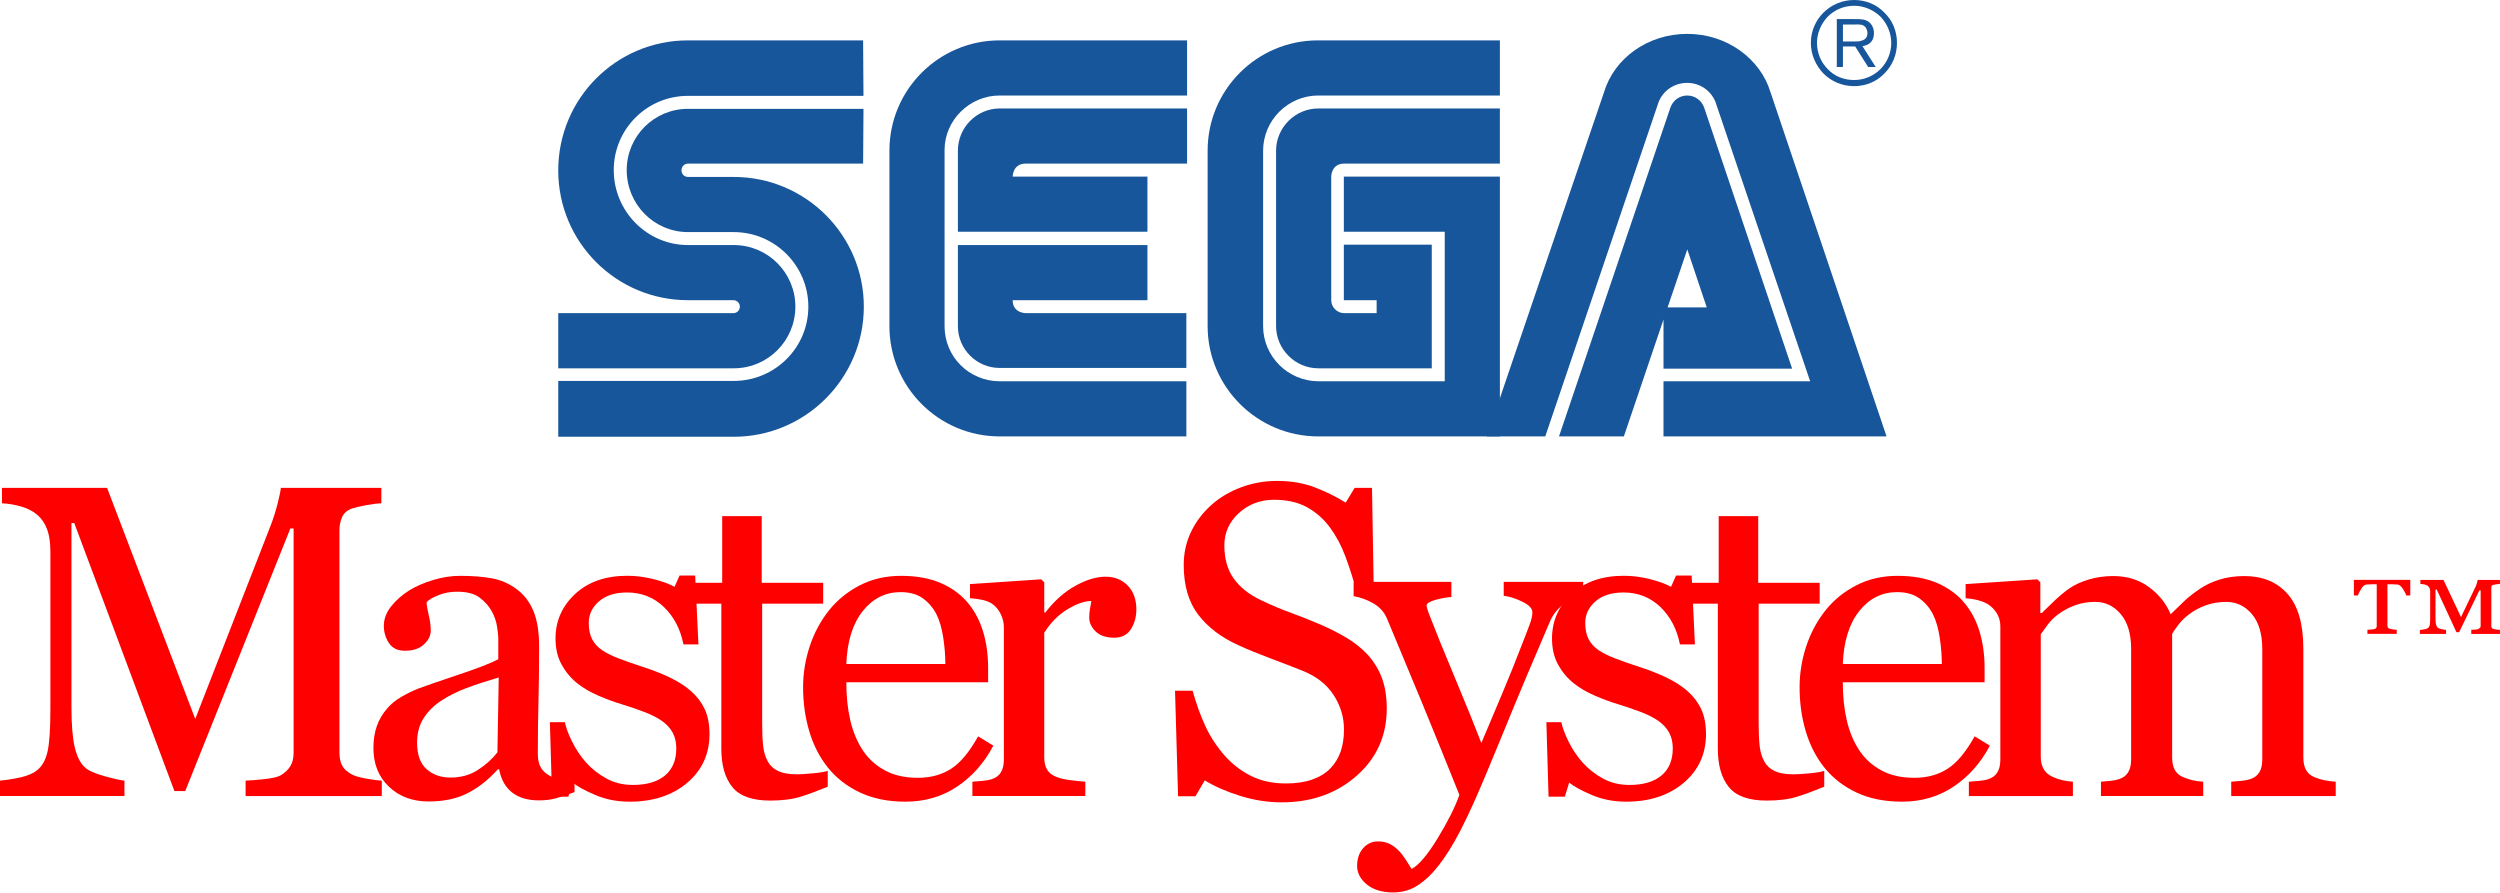
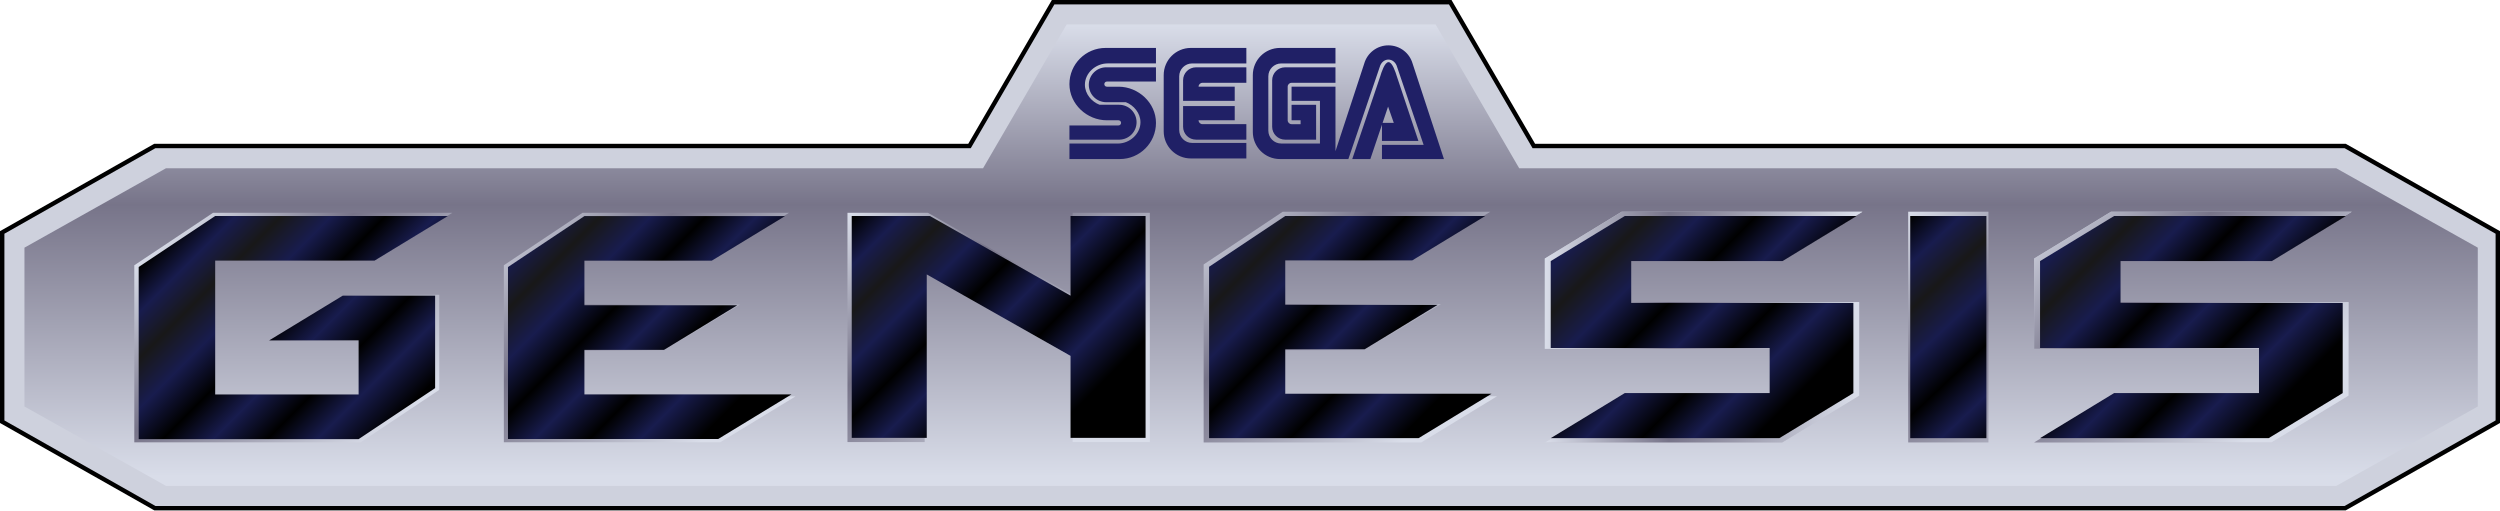
- <svg xmlns="http://www.w3.org/2000/svg" version="1.1" id="Ebene_1" x="0px" y="0px" width="566.929px" height="202.382px" viewBox="0 -0.002 566.929 202.382" enable-background="new 0 -0.002 566.929 202.382" xml:space="preserve">
+ <svg xmlns="http://www.w3.org/2000/svg" version="1.1" id="Layer_1" x="0px" y="0px" width="568.929px" height="116.145px" viewBox="-1 -1 568.929 116.145" enable-background="new -1 -1 568.929 116.145" xml:space="preserve">
  <g>
-     <path fill="#17569B" d="M126.595,99.044h39.796c16.265,0,29.501-13.238,29.501-29.5c0-16.261-13.236-29.42-29.501-29.42h-10.376   c-0.817,0-1.474-0.652-1.474-1.471c0-0.898,0.654-1.551,1.474-1.551h39.716l0.082-12.423h-39.798   c-7.683,0-13.894,6.212-13.894,13.894c0,7.764,6.209,14.056,13.894,14.056h10.376c9.316,0,16.918,7.602,16.918,16.917   c0,9.317-7.602,16.834-16.918,16.834h-39.796V99.044L126.595,99.044z" />
-     <path fill="#17569B" d="M126.595,83.518h39.796c7.765,0,13.977-6.292,13.977-13.974s-6.211-13.974-13.977-13.974h-10.376   c-9.315,0-16.835-7.682-16.835-16.998c0-9.317,7.521-16.834,16.835-16.834h39.796l-0.082-12.585h-39.718   c-16.261,0-29.418,13.156-29.418,29.5c0,16.262,13.156,29.42,29.418,29.42h10.297c0.816,0,1.472,0.654,1.472,1.471   s-0.655,1.471-1.472,1.471h-39.716L126.595,83.518L126.595,83.518z" />
-     <path fill="#17569B" d="M226.701,86.459c-6.862,0-12.5-5.475-12.5-12.503V33.994c0-6.7,5.639-12.339,12.5-12.339h42.495V9.153   h-42.495c-13.809,0-25.005,11.196-25.005,25.007v39.796c0,13.812,11.194,25.008,25.005,25.008h42.333V86.461L226.701,86.459   L226.701,86.459z" />
-     <path fill="#17569B" d="M217.222,34.158c0-5.23,4.249-9.562,9.479-9.562h42.495V37.1h-36.609c-2.944,0-2.944,2.94-2.944,2.94   h30.563v12.504h-42.984V34.158L217.222,34.158z" />
-     <path fill="#17569B" d="M226.701,83.438c-5.229,0-9.479-4.25-9.479-9.48v-18.39h42.983V68.07h-30.562   c0,2.942,2.941,2.942,2.941,2.942h36.447v12.423L226.701,83.438L226.701,83.438z" />
-     <path fill="#17569B" d="M299.024,86.459c-6.946,0-12.586-5.64-12.586-12.503V34.16c0-6.866,5.642-12.505,12.506-12.505h41.188   V9.153h-41.271c-13.811,0-25.005,11.196-25.005,25.007v39.796c0,13.812,11.274,25.008,25.088,25.008h41.188v-58.92h-35.387v12.502   h22.883V86.46L299.024,86.459L299.024,86.459z" />
-     <path fill="#17569B" d="M289.378,73.956c0,5.23,4.334,9.563,9.563,9.563h25.741V55.488h-19.938v12.585h7.437v2.942h-7.353   c-1.637,0-2.943-1.387-2.943-2.942V40.042c0,0,0-2.943,2.943-2.943h35.301V24.595h-41.187c-5.229,0-9.563,4.332-9.563,9.563   L289.378,73.956L289.378,73.956z" />
-     <path fill="#17569B" d="M378.783,24.436c0.57-1.634,2.043-2.778,3.842-2.778c1.797,0,3.271,1.146,3.844,2.778l19.938,59.166   h-29.171V69.708h9.808l-4.414-13.159l-14.385,42.414h-14.709L378.783,24.436L378.783,24.436z" />
-     <path fill="#17569B" d="M410.492,86.459h-33.261v12.503h50.585L401.503,20.92c-2.291-7.6-9.891-13.239-18.881-13.239   c-8.986,0-16.586,5.558-18.877,13.239l-26.563,78.042h13.241l25.738-75.917c1.063-2.534,3.514-4.25,6.455-4.25   c2.862,0,5.316,1.716,6.377,4.25L410.492,86.459L410.492,86.459z" />
-     <path fill="#17569B" d="M420.46,19.531c2.613,0,5.066-0.982,6.863-2.862c1.879-1.878,2.855-4.33,2.855-6.945   c0-2.616-0.979-5.065-2.855-6.866c-1.797-1.878-4.25-2.86-6.863-2.86c-5.394,0-9.81,4.332-9.81,9.726   c0,2.615,1.063,5.065,2.856,6.945C415.393,18.551,417.843,19.531,420.46,19.531z M412.041,9.725c0-2.207,0.903-4.332,2.455-5.967   c1.549-1.552,3.676-2.452,5.965-2.452c2.207,0,4.332,0.898,5.969,2.452c1.553,1.635,2.451,3.759,2.451,5.967   c0,4.656-3.76,8.417-8.416,8.417c-2.289,0-4.418-0.818-5.967-2.452C412.944,14.136,412.041,12.013,412.041,9.725z" />
-     <path fill="#17569B" d="M417.925,10.541v4.656h-1.391V4.329h4.01c1.467,0,2.363,0,3.268,0.653c0.734,0.572,1.145,1.472,1.145,2.535   c0,2.533-2.043,2.86-2.613,2.943l3.021,4.738h-1.717l-2.941-4.656L417.925,10.541L417.925,10.541z M417.925,9.397h2.859   c0.49,0,0.895,0,1.309-0.164c1.063-0.245,1.391-0.98,1.391-1.716c0-0.247-0.082-1.063-0.654-1.554   c-0.57-0.489-1.307-0.409-2.125-0.409h-2.779V9.397L417.925,9.397z" />
-     <g id="g6708" transform="translate(-67.06981,39.50687)">
-       <g id="flowRoot6696" transform="translate(0,952.3622)">
-         <path id="path6717" fill="#FF0000" d="M153.646-811.351h-30.878v-3.498c1.118-0.029,2.554-0.146,4.31-0.347     c1.758-0.194,2.963-0.472,3.621-0.838c1.019-0.62,1.767-1.333,2.241-2.142c0.477-0.805,0.713-1.813,0.713-3.029v-50.821h-0.738     l-23.836,59.54h-2.461l-22.704-60.77h-0.64v41.712c0,4.036,0.255,7.108,0.763,9.208c0.51,2.102,1.289,3.611,2.341,4.527     c0.723,0.688,2.214,1.352,4.479,1.976s3.744,0.953,4.433,0.981v3.496H67.07v-3.496c1.479-0.129,3.028-0.375,4.653-0.735     c1.625-0.361,2.88-0.901,3.768-1.625c1.15-0.915,1.938-2.33,2.364-4.236c0.429-1.899,0.64-5.088,0.64-9.554v-35.756     c0-2.067-0.245-3.757-0.738-5.069c-0.491-1.312-1.198-2.379-2.117-3.201c-1.018-0.887-2.265-1.542-3.743-1.972     c-1.478-0.424-2.938-0.668-4.382-0.738v-3.495h23.836l19.993,52.399l17.091-43.831c0.623-1.604,1.157-3.288,1.601-5.048     c0.443-1.757,0.683-2.932,0.714-3.521h22.801v3.496c-0.919,0.034-2.094,0.183-3.521,0.444c-1.428,0.266-2.471,0.512-3.127,0.737     c-1.115,0.393-1.872,1.055-2.267,1.972c-0.395,0.919-0.591,1.919-0.591,3.003v50.379c0,1.15,0.196,2.117,0.591,2.906     c0.395,0.785,1.149,1.479,2.267,2.064c0.592,0.334,1.643,0.637,3.153,0.914c1.509,0.275,2.708,0.437,3.594,0.465v3.5h-0.004     V-811.351z" />
-         <path id="path6719" fill="#FF0000" d="M197.354-812.24c-1.542,0.563-2.895,1.01-4.062,1.356     c-1.167,0.345-2.487,0.516-3.965,0.516c-2.563,0-4.604-0.596-6.132-1.796c-1.526-1.197-2.503-2.943-2.93-5.244h-0.296     c-2.134,2.361-4.424,4.172-6.871,5.416c-2.446,1.252-5.393,1.871-8.84,1.871c-3.645,0-6.64-1.109-8.987-3.35     c-2.348-2.229-3.52-5.151-3.52-8.765c0-1.872,0.262-3.549,0.788-5.024c0.526-1.479,1.314-2.807,2.363-3.988     c0.822-0.98,1.905-1.857,3.25-2.634c1.348-0.769,2.61-1.382,3.792-1.847c1.48-0.557,4.475-1.593,8.988-3.104     c4.515-1.505,7.559-2.687,9.135-3.544v-4.874c0-0.427-0.089-1.248-0.271-2.462c-0.182-1.214-0.566-2.365-1.158-3.449     c-0.657-1.21-1.583-2.271-2.783-3.175c-1.197-0.9-2.896-1.354-5.096-1.354c-1.512,0-2.914,0.255-4.211,0.762     c-1.297,0.514-2.208,1.044-2.732,1.602c0,0.66,0.156,1.625,0.468,2.905c0.313,1.278,0.468,2.462,0.468,3.545     c0,1.15-0.518,2.2-1.553,3.15c-1.033,0.959-2.47,1.428-4.308,1.428c-1.641,0-2.848-0.578-3.621-1.747     c-0.77-1.161-1.156-2.468-1.156-3.915c0-1.509,0.533-2.955,1.601-4.335c1.067-1.378,2.454-2.608,4.163-3.691     c1.478-0.915,3.267-1.701,5.367-2.34c2.103-0.642,4.153-0.961,6.156-0.961c2.758,0,5.161,0.19,7.215,0.565     c2.053,0.381,3.915,1.191,5.59,2.439c1.673,1.217,2.946,2.866,3.816,4.948c0.87,2.088,1.305,4.77,1.305,8.053     c0,4.695-0.051,8.857-0.147,12.482c-0.1,3.63-0.146,7.595-0.146,11.896c0,1.279,0.221,2.3,0.664,3.056     c0.443,0.758,1.125,1.396,2.045,1.918c0.492,0.298,1.271,0.461,2.34,0.492c1.066,0.034,2.157,0.053,3.273,0.053v3.146H197.354z      M180.168-838.243c-2.792,0.823-5.236,1.623-7.338,2.413c-2.103,0.787-4.055,1.771-5.859,2.955     c-1.643,1.117-2.939,2.438-3.893,3.962c-0.949,1.526-1.428,3.347-1.428,5.442c0,2.729,0.714,4.728,2.143,6.009     c1.429,1.278,3.24,1.921,5.441,1.921c2.331,0,4.383-0.568,6.156-1.7c1.772-1.134,3.268-2.466,4.481-4.015L180.168-838.243z" />
-         <path id="path6721" fill="#FF0000" d="M223.777-835.139c1.346,1.182,2.381,2.546,3.104,4.084     c0.723,1.547,1.083,3.435,1.083,5.664c0,4.502-1.685,8.177-5.046,11.033c-3.366,2.854-7.727,4.285-13.076,4.285     c-2.825,0-5.427-0.512-7.807-1.529c-2.382-1.017-4.081-1.95-5.098-2.807l-0.984,3.202h-3.693l-0.492-16.896h3.397     c0.263,1.279,0.82,2.778,1.674,4.479c0.854,1.708,1.888,3.249,3.104,4.629c1.28,1.448,2.814,2.66,4.604,3.646     c1.789,0.982,3.801,1.48,6.033,1.48c3.151,0,5.582-0.715,7.29-2.146c1.706-1.426,2.562-3.471,2.562-6.133     c0-1.379-0.27-2.563-0.813-3.566c-0.542-1-1.339-1.876-2.389-2.637c-1.083-0.756-2.413-1.433-3.989-2.043     c-1.576-0.606-3.332-1.207-5.27-1.799c-1.545-0.459-3.259-1.088-5.146-1.896c-1.889-0.806-3.505-1.752-4.852-2.833     c-1.444-1.146-2.626-2.563-3.546-4.235c-0.919-1.673-1.38-3.644-1.38-5.909c0-3.973,1.479-7.336,4.433-10.097     c2.956-2.758,6.912-4.138,11.87-4.138c1.901,0,3.849,0.246,5.836,0.735c1.984,0.497,3.602,1.085,4.851,1.773l1.133-2.56h3.545     l0.738,15.608h-3.397c-0.689-3.479-2.176-6.309-4.458-8.496c-2.283-2.181-5.065-3.273-8.35-3.273     c-2.69,0-4.811,0.676-6.353,2.021c-1.543,1.351-2.314,2.975-2.314,4.876c0,1.479,0.253,2.709,0.763,3.693     c0.51,0.986,1.271,1.82,2.291,2.513c0.983,0.659,2.223,1.275,3.718,1.847c1.494,0.574,3.34,1.228,5.542,1.945     c2.167,0.688,4.211,1.497,6.131,2.412C220.946-837.273,222.528-836.252,223.777-835.139z" />
-         <path id="path6723" fill="#FF0000" d="M254.78-813.473c-2.135,0.889-4.153,1.637-6.058,2.242c-1.904,0.61-4.236,0.91-6.993,0.91     c-4.072,0-6.937-1.021-8.594-3.076c-1.659-2.051-2.488-4.951-2.488-8.69v-32.896h-8.767v-4.73h8.964v-15.118h8.963v15.118h13.937     v4.73h-13.838v27.133c0,2.039,0.073,3.738,0.222,5.101c0.147,1.362,0.5,2.558,1.058,3.569c0.525,0.953,1.314,1.676,2.364,2.166     c1.05,0.492,2.462,0.738,4.234,0.738c0.82,0,2.026-0.074,3.621-0.226c1.593-0.146,2.716-0.332,3.374-0.565L254.78-813.473     L254.78-813.473z" />
-         <path id="path6725" fill="#FF0000" d="M292.331-822.777c-2.035,3.875-4.76,6.961-8.175,9.258     c-3.414,2.299-7.338,3.444-11.77,3.444c-3.906,0-7.329-0.688-10.27-2.067c-2.937-1.377-5.358-3.252-7.264-5.613     c-1.903-2.362-3.324-5.119-4.26-8.271c-0.937-3.154-1.403-6.479-1.403-9.996c0-3.151,0.501-6.246,1.502-9.285     c1.002-3.032,2.471-5.768,4.408-8.198c1.872-2.327,4.194-4.209,6.968-5.64c2.775-1.429,5.887-2.142,9.334-2.142     c3.545,0,6.582,0.562,9.109,1.674c2.529,1.118,4.58,2.644,6.156,4.578c1.511,1.844,2.635,4.012,3.374,6.504     c0.737,2.494,1.108,5.205,1.108,8.123v3.251h-32.157c0,3.188,0.303,6.076,0.909,8.67c0.609,2.595,1.568,4.875,2.882,6.847     c1.278,1.905,2.953,3.406,5.022,4.506c2.067,1.104,4.53,1.646,7.387,1.646c2.922,0,5.441-0.68,7.559-2.047     c2.12-1.354,4.163-3.813,6.132-7.357L292.331-822.777z M281.447-841.294c0-1.839-0.155-3.808-0.467-5.909     c-0.313-2.102-0.813-3.857-1.502-5.271c-0.754-1.507-1.789-2.734-3.104-3.693c-1.312-0.949-3.005-1.427-5.071-1.427     c-3.449,0-6.313,1.436-8.595,4.311c-2.28,2.873-3.52,6.868-3.717,11.988L281.447-841.294L281.447-841.294z" />
-         <path id="path6727" fill="#FF0000" d="M324.761-853.657c0,1.673-0.411,3.16-1.23,4.457c-0.82,1.3-2.083,1.944-3.79,1.944     c-1.841,0-3.243-0.477-4.214-1.43c-0.967-0.949-1.452-2.001-1.452-3.149c0-0.723,0.057-1.379,0.172-1.971     c0.114-0.594,0.221-1.185,0.319-1.773c-1.542,0-3.35,0.623-5.417,1.871c-2.068,1.25-3.824,3.021-5.271,5.317v28.268     c0,1.154,0.224,2.088,0.666,2.811c0.442,0.725,1.141,1.265,2.092,1.625c0.822,0.33,1.881,0.574,3.176,0.734     c1.299,0.17,2.422,0.281,3.376,0.348v3.25h-25.61v-3.25c0.756-0.065,1.536-0.127,2.339-0.195     c0.805-0.063,1.502-0.194,2.094-0.397c0.918-0.295,1.601-0.812,2.043-1.549c0.443-0.738,0.664-1.699,0.664-2.879v-29.992     c0-1.017-0.238-2.021-0.713-3.004c-0.476-0.986-1.143-1.772-1.996-2.364c-0.622-0.396-1.359-0.678-2.215-0.862     c-0.854-0.177-1.773-0.3-2.758-0.367v-3.202l16.152-1.084l0.689,0.689v6.846h0.246c2.038-2.661,4.304-4.679,6.797-6.057     c2.496-1.381,4.777-2.069,6.845-2.069c2.069,0,3.752,0.675,5.049,2.021C324.114-857.726,324.761-855.922,324.761-853.657     L324.761-853.657z" />
-         <path id="path6729" fill="#FF0000" d="M377.213-843.412c1.476,1.646,2.565,3.441,3.271,5.395     c0.709,1.955,1.063,4.229,1.063,6.819c0,6.177-2.286,11.267-6.848,15.269c-4.563,4.008-10.226,6.006-16.989,6.006     c-3.12,0-6.236-0.479-9.356-1.45c-3.119-0.966-5.812-2.144-8.077-3.521l-2.117,3.597h-3.938l-0.689-23.935h3.988     c0.821,2.953,1.782,5.625,2.882,8.002c1.102,2.385,2.554,4.604,4.359,6.674c1.707,1.939,3.701,3.48,5.981,4.629     c2.283,1.151,4.934,1.723,7.951,1.723c2.267,0,4.242-0.294,5.936-0.886c1.691-0.593,3.064-1.433,4.112-2.513     c1.05-1.084,1.827-2.354,2.34-3.815c0.511-1.458,0.765-3.144,0.765-5.05c0-2.784-0.787-5.392-2.361-7.807     c-1.575-2.414-3.922-4.242-7.045-5.49c-2.135-0.854-4.58-1.799-7.338-2.832c-2.756-1.033-5.138-2.01-7.14-2.933     c-3.938-1.771-7.002-4.094-9.186-6.968c-2.184-2.871-3.273-6.626-3.273-11.256c0-2.655,0.542-5.135,1.624-7.436     c1.084-2.296,2.625-4.352,4.629-6.156c1.904-1.704,4.154-3.045,6.747-4.014c2.593-0.968,5.304-1.452,8.125-1.452     c3.218,0,6.099,0.49,8.644,1.479c2.543,0.982,4.869,2.136,6.967,3.443l2.021-3.349h3.94l0.396,23.195h-3.988     c-0.719-2.659-1.533-5.199-2.438-7.636c-0.901-2.427-2.073-4.629-3.521-6.598c-1.41-1.901-3.135-3.426-5.168-4.559     c-2.037-1.13-4.533-1.699-7.485-1.699c-3.117,0-5.778,1.005-7.979,3.003c-2.2,2.008-3.3,4.452-3.3,7.338     c0,3.023,0.705,5.525,2.118,7.512c1.411,1.987,3.465,3.619,6.155,4.898c2.397,1.15,4.751,2.142,7.063,2.976     c2.315,0.84,4.557,1.737,6.723,2.687c1.973,0.854,3.865,1.823,5.688,2.908C374.28-846.12,375.864-844.857,377.213-843.412     L377.213-843.412z" />
-         <path id="path6731" fill="#FF0000" d="M374.825-795.494c0-1.641,0.447-2.979,1.354-4.016c0.9-1.035,2.023-1.551,3.373-1.551     c1.049,0,1.951,0.192,2.709,0.592c0.754,0.396,1.428,0.906,2.02,1.524c0.492,0.49,1.021,1.167,1.576,2.019     c0.559,0.857,1.002,1.564,1.328,2.119c1.645-0.887,3.604-3.203,5.889-6.942c2.277-3.745,3.936-7.022,4.947-9.853     c-3.123-7.778-5.941-14.737-8.471-20.881c-2.529-6.139-5.172-12.49-7.928-19.061c-0.623-1.506-1.676-2.685-3.152-3.522     c-1.477-0.838-2.955-1.369-4.434-1.602v-3.25H396.2v3.447c-0.988,0.034-2.168,0.241-3.547,0.615     c-1.379,0.38-2.068,0.813-2.068,1.305c0,0.196,0.073,0.527,0.223,0.985c0.147,0.461,0.317,0.938,0.519,1.427     c1.247,3.251,3.147,7.941,5.712,14.062c2.564,6.128,4.548,11.023,5.958,14.702c1.479-3.515,3.015-7.147,4.604-10.907     c1.594-3.76,3.379-8.199,5.346-13.322c0.23-0.621,0.563-1.481,0.982-2.583c0.426-1.101,0.643-2.045,0.643-2.832     c0-0.852-0.744-1.65-2.24-2.39c-1.496-0.736-2.913-1.19-4.262-1.356v-3.151h18.025v3.057c-0.986,0.167-2.287,0.731-3.892,1.697     c-1.61,0.972-2.81,2.341-3.597,4.112c-3.908,9.063-7.385,17.319-10.416,24.772c-3.039,7.454-5.344,12.937-6.918,16.446     c-2.07,4.603-3.916,8.185-5.541,10.763c-1.625,2.58-3.213,4.604-4.754,6.08c-1.512,1.381-2.881,2.311-4.109,2.785     s-2.508,0.714-3.813,0.714c-2.563,0-4.574-0.606-6.035-1.819C375.554-792.519,374.825-793.919,374.825-795.494L374.825-795.494z" />
-         <path id="path6733" fill="#FF0000" d="M449.757-835.139c1.342,1.182,2.379,2.546,3.102,4.084     c0.723,1.547,1.082,3.435,1.082,5.664c0,4.502-1.684,8.177-5.045,11.033c-3.369,2.854-7.726,4.285-13.078,4.285     c-2.82,0-5.428-0.512-7.803-1.529c-2.384-1.017-4.082-1.95-5.1-2.807l-0.986,3.202h-3.693l-0.491-16.896h3.397     c0.26,1.279,0.817,2.778,1.676,4.479c0.854,1.708,1.886,3.249,3.104,4.629c1.278,1.448,2.812,2.66,4.604,3.646     c1.787,0.982,3.798,1.48,6.031,1.48c3.15,0,5.582-0.715,7.289-2.146c1.703-1.426,2.561-3.471,2.561-6.133     c0-1.379-0.271-2.563-0.813-3.566c-0.543-1-1.34-1.876-2.392-2.637c-1.08-0.756-2.411-1.433-3.985-2.043     c-1.576-0.606-3.334-1.207-5.272-1.799c-1.546-0.459-3.261-1.088-5.146-1.896c-1.892-0.806-3.504-1.752-4.851-2.833     c-1.442-1.146-2.629-2.563-3.548-4.235c-0.922-1.673-1.379-3.644-1.379-5.909c0-3.973,1.48-7.336,4.436-10.097     c2.956-2.758,6.906-4.138,11.867-4.138c1.902,0,3.852,0.246,5.834,0.735c1.984,0.497,3.605,1.085,4.854,1.773l1.135-2.56h3.543     l0.738,15.608h-3.397c-0.688-3.479-2.177-6.309-4.452-8.496c-2.287-2.181-5.064-3.273-8.352-3.273     c-2.692,0-4.813,0.676-6.354,2.021c-1.544,1.351-2.313,2.975-2.313,4.876c0,1.479,0.252,2.709,0.763,3.693     c0.51,0.986,1.272,1.82,2.29,2.513c0.986,0.659,2.229,1.275,3.722,1.847c1.488,0.574,3.339,1.228,5.539,1.945     c2.171,0.688,4.212,1.497,6.134,2.412C446.922-837.273,448.507-836.252,449.757-835.139L449.757-835.139z" />
-         <path id="path6735" fill="#FF0000" d="M480.756-813.473c-2.132,0.889-4.151,1.637-6.06,2.242c-1.901,0.61-4.23,0.91-6.989,0.91     c-4.071,0-6.937-1.021-8.595-3.076c-1.658-2.051-2.487-4.951-2.487-8.69v-32.896h-8.765v-4.73h8.959v-15.118h8.966v15.118h13.937     v4.73h-13.84v27.133c0,2.039,0.075,3.738,0.223,5.101s0.502,2.558,1.064,3.569c0.521,0.953,1.313,1.676,2.357,2.166     c1.051,0.492,2.463,0.738,4.234,0.738c0.821,0,2.027-0.074,3.62-0.226c1.593-0.146,2.718-0.332,3.374-0.565L480.756-813.473     L480.756-813.473z" />
-         <path id="path6737" fill="#FF0000" d="M518.308-822.777c-2.033,3.875-4.76,6.961-8.176,9.258     c-3.414,2.299-7.338,3.444-11.771,3.444c-3.898,0-7.326-0.688-10.266-2.067c-2.938-1.377-5.357-3.252-7.268-5.613     c-1.9-2.362-3.324-5.119-4.26-8.271c-0.938-3.154-1.401-6.479-1.401-9.996c0-3.151,0.504-6.246,1.501-9.285     c1.001-3.032,2.473-5.768,4.408-8.198c1.869-2.327,4.193-4.209,6.968-5.64c2.772-1.429,5.886-2.142,9.329-2.142     c3.549,0,6.584,0.562,9.111,1.674c2.529,1.118,4.58,2.644,6.156,4.578c1.512,1.844,2.635,4.012,3.375,6.504     c0.734,2.494,1.104,5.205,1.104,8.123v3.251h-32.154c0,3.188,0.305,6.076,0.91,8.67c0.604,2.595,1.564,4.875,2.883,6.847     c1.275,1.905,2.957,3.406,5.02,4.506c2.066,1.104,4.527,1.646,7.389,1.646c2.924,0,5.439-0.68,7.561-2.047     c2.117-1.354,4.162-3.813,6.135-7.357L518.308-822.777z M507.423-841.294c0-1.839-0.154-3.808-0.467-5.909     c-0.309-2.102-0.813-3.857-1.502-5.271c-0.752-1.507-1.785-2.734-3.102-3.693c-1.316-0.949-3.006-1.427-5.074-1.427     c-3.445,0-6.313,1.436-8.594,4.311c-2.279,2.873-3.521,6.868-3.718,11.988L507.423-841.294L507.423-841.294z" />
-         <path id="path6739" fill="#FF0000" d="M596.737-811.351h-23.689v-3.254c0.756-0.063,1.52-0.127,2.291-0.193     c0.77-0.064,1.449-0.196,2.041-0.396c0.918-0.297,1.602-0.813,2.045-1.551c0.445-0.736,0.666-1.7,0.666-2.879v-25.068     c0-3.412-0.781-6.048-2.342-7.903c-1.561-1.854-3.502-2.782-5.832-2.782c-1.609,0-3.121,0.243-4.531,0.736     c-1.412,0.491-2.709,1.18-3.889,2.068c-0.957,0.726-1.752,1.501-2.395,2.339c-0.639,0.838-1.123,1.538-1.453,2.092v28.021     c0,1.154,0.199,2.096,0.594,2.834c0.396,0.736,1.064,1.307,2.02,1.699c0.756,0.296,1.438,0.518,2.045,0.665     c0.605,0.146,1.402,0.256,2.387,0.319v3.25h-23.189v-3.25c0.756-0.063,1.479-0.129,2.188-0.195     c0.703-0.063,1.355-0.195,1.941-0.398c0.922-0.295,1.602-0.813,2.045-1.55c0.445-0.737,0.67-1.698,0.67-2.882v-25.066     c0-3.412-0.783-6.047-2.346-7.903c-1.557-1.854-3.504-2.783-5.83-2.783c-1.609,0-3.123,0.256-4.533,0.766     c-1.412,0.515-2.709,1.208-3.891,2.094c-0.951,0.724-1.756,1.536-2.412,2.437c-0.656,0.908-1.148,1.586-1.48,2.044v27.825     c0,1.117,0.232,2.055,0.691,2.807c0.459,0.76,1.146,1.331,2.063,1.727c0.689,0.33,1.398,0.572,2.117,0.735     c0.729,0.167,1.527,0.281,2.414,0.347v3.252H513.55v-3.252c0.756-0.063,1.535-0.127,2.344-0.195     c0.801-0.061,1.496-0.194,2.092-0.396c0.918-0.295,1.602-0.813,2.041-1.552c0.443-0.735,0.664-1.696,0.664-2.88v-30.188     c0-1.048-0.232-1.994-0.713-2.83c-0.477-0.84-1.141-1.555-1.992-2.146c-0.625-0.396-1.395-0.715-2.313-0.959     c-0.92-0.248-1.871-0.399-2.857-0.471v-3.199l16.254-1.083l0.688,0.688v6.943h0.346c0.82-0.816,1.822-1.79,3.004-2.906     c1.186-1.111,2.283-2.021,3.301-2.707c1.148-0.786,2.588-1.441,4.314-1.971c1.721-0.521,3.586-0.788,5.588-0.788     c3.15,0,5.857,0.847,8.125,2.535c2.27,1.693,3.895,3.737,4.875,6.133c1.184-1.146,2.227-2.156,3.129-3.028     c0.902-0.868,2.094-1.796,3.57-2.782c1.25-0.854,2.715-1.543,4.408-2.069c1.688-0.521,3.566-0.788,5.639-0.788     c4.104,0,7.354,1.352,9.754,4.037c2.393,2.694,3.592,6.834,3.592,12.415v24.671c0,1.151,0.195,2.092,0.596,2.832     c0.395,0.735,1.064,1.31,2.02,1.698c0.756,0.296,1.5,0.518,2.238,0.667c0.74,0.145,1.566,0.254,2.488,0.317v3.252h-0.006     V-811.351z" />
-       </g>
-       <g id="text6704" transform="scale(1.026764,0.9739338)">
-         <path id="path6742" fill="#FF0000" d="M617.473,107.038h-6.346v-0.956c0.192,0,0.472-0.028,0.835-0.05     c0.36-0.028,0.597-0.072,0.721-0.133c0.2-0.131,0.333-0.246,0.403-0.329c0.072-0.086,0.11-0.223,0.11-0.404v-8.27h-0.276     l-4.474,9.736h-0.594l-4.35-9.924h-0.272v6.679c0,0.644,0.04,1.136,0.12,1.476c0.082,0.334,0.215,0.589,0.415,0.761     c0.156,0.097,0.428,0.2,0.805,0.301c0.38,0.105,0.711,0.157,0.991,0.157v0.956h-5.781v-0.915     c0.198-0.034,0.487-0.084,0.871-0.135c0.384-0.056,0.675-0.147,0.871-0.288c0.209-0.152,0.348-0.378,0.422-0.657     c0.072-0.286,0.108-0.807,0.108-1.576v-6.368c0-0.293-0.046-0.533-0.135-0.732c-0.091-0.199-0.224-0.37-0.396-0.513     c-0.188-0.145-0.419-0.257-0.69-0.32c-0.272-0.07-0.594-0.114-0.947-0.14v-0.935h5.106l3.869,8.655l3.23-7.096     c0.133-0.31,0.234-0.597,0.301-0.873c0.068-0.275,0.126-0.502,0.154-0.686h4.919v0.935c-0.205,0-0.477,0.044-0.795,0.09     c-0.329,0.05-0.554,0.098-0.691,0.145c-0.186,0.035-0.301,0.119-0.346,0.259c-0.049,0.13-0.074,0.268-0.074,0.406v8.877     c0,0.169,0.027,0.31,0.074,0.411c0.048,0.1,0.164,0.201,0.346,0.285c0.124,0.034,0.339,0.083,0.632,0.13     c0.302,0.058,0.586,0.09,0.854,0.09v0.956L617.473,107.038L617.473,107.038z M597.661,98.086h-0.881     c-0.127-0.405-0.369-0.909-0.744-1.519c-0.377-0.602-0.736-0.944-1.098-1.017c-0.261-0.024-0.529-0.04-0.786-0.056     c-0.259,0-0.472-0.023-0.643-0.023h-0.898v9.611c0,0.17,0.029,0.315,0.086,0.43c0.055,0.116,0.183,0.22,0.375,0.306     c0.124,0.039,0.348,0.085,0.679,0.154c0.333,0.068,0.637,0.098,0.913,0.098v0.957h-6.471v-0.957c0.243,0,0.546-0.026,0.902-0.062     c0.356-0.041,0.59-0.08,0.692-0.115c0.186-0.061,0.306-0.159,0.369-0.296c0.061-0.13,0.089-0.268,0.089-0.403v-9.72h-0.9     c-0.183,0-0.426,0-0.73,0.028c-0.304,0.024-0.538,0.031-0.696,0.044c-0.379,0.059-0.75,0.399-1.111,1.017     c-0.363,0.62-0.603,1.125-0.727,1.515h-0.881v-3.635h12.456L597.661,98.086L597.661,98.086z" />
-       </g>
+     <polygon points="533.056,31.853 532.827,31.721 348.343,31.721 329.321,-1 238.374,-1 219.347,31.721 34.106,31.721 -1,51.605    -1,95.259 33.88,115.018 34.108,115.145 532.825,115.145 567.675,95.404 567.929,95.259 567.929,51.607  " />
+     <polygon fill="#CED1DD" points="0,52.188 0,94.677 34.37,114.145 532.56,114.145 566.929,94.677 566.929,52.19 532.56,32.72    347.767,32.72 328.744,0 238.948,0 219.923,32.72 34.37,32.72  " />
+     <linearGradient id="path14_1_" gradientUnits="userSpaceOnUse" x1="308.144" y1="1410.964" x2="308.144" y2="1515.981" gradientTransform="matrix(1 0 0 1 -24.4248 -1406.4)">
+       <stop offset="0" style="stop-color:#D9DDE9" />
+       <stop offset="0.39" style="stop-color:#777489" />
+       <stop offset="0.98" style="stop-color:#D9DDE9" />
+     </linearGradient>
+     <path id="path14" fill="url(#path14_1_)" d="M344.724,37.286L325.701,4.564h-0.252h-83.458h-0.25l-19.025,32.723H36.777   L4.565,55.36v36.148l32.212,18.072h493.885l32.211-18.072V55.36l-32.211-18.072L344.724,37.286L344.724,37.286z" />
+     <path id="path16" fill="#202066" d="M309.46,13.469l-7.131,21.726h3.521l7.146-20.979c0.26-0.959,1.043-1.659,1.963-1.659   c0.931,0,1.713,0.7,1.974,1.659l6.041,17.746h-9.479v3.232H327.6l-7.132-21.726c-0.684-2.396-2.893-4.146-5.51-4.146   C312.351,9.321,310.146,11.071,309.46,13.469z M313.638,26.961l1.248-3.706l1.301,3.706H313.638z M313.121,16.323l-6.387,18.872   h4.117l2.643-7.822v3.697h8.295l-4.926-14.747c-0.25-0.821-0.996-3.182-1.873-3.182C314.109,13.141,313.363,15.501,313.121,16.323   L313.121,16.323z M290.572,13.438h12.344v-3.53h-12.639c-3.408,0-6.172,2.771-6.172,6.18v12.936c0,3.409,2.764,6.172,6.172,6.172   h12.639V18.726h-9.992v3.234h6.461v9.702h-8.813c-1.627,0-2.936-1.315-2.936-2.938v-12.35   C287.634,14.755,288.945,13.438,290.572,13.438z M292.923,22.844v3.531h2.055v0.882h-2.055c-0.486,0-0.883-0.396-0.883-0.882   v-7.648c0-0.486,0.396-0.883,0.883-0.883h9.992V14.32h-11.461c-1.627,0-2.945,1.316-2.945,2.938v10.585   c0,1.622,1.318,2.938,2.945,2.938h7.055v-7.938L292.923,22.844L292.923,22.844z M270.292,13.438h12.344v-3.53h-12.641   c-3.408,0-6.17,2.771-6.17,6.18v12.792c0,3.408,2.762,6.179,6.17,6.179h12.641v-3.531h-12.344c-1.621,0-2.938-1.314-2.938-2.938   V16.376C267.354,14.755,268.671,13.438,270.292,13.438L270.292,13.438z M279.987,21.961v-3.234h-8.227   c0-0.486,0.395-0.883,0.883-0.883h9.992V14.32h-11.461c-1.621,0-2.936,1.316-2.936,2.938v4.703H279.987L279.987,21.961z    M279.987,23.14v3.234h-8.227c0,0.485,0.395,0.882,0.883,0.882h9.992v3.522h-11.461c-1.621,0-2.936-1.314-2.936-2.938v-4.703   L279.987,23.14L279.987,23.14z M249.784,27.547h-7.412v3.233h11.314h0.145c2.123-0.076,3.82-1.827,3.82-3.966   c0-2.189-1.773-3.972-3.965-3.972h-4.459c-1.803-0.686-3.334-2.474-3.334-4.559c0-2.679,2.467-4.848,5.145-4.848h11.027V9.907   h-11.469c-4.541,0-8.225,3.69-8.225,8.233c0,4.55,3.979,8.234,8.521,8.234v-0.038l0.023,0.038h2.625   c0.32,0,0.586,0.259,0.586,0.586c0,0.326-0.268,0.586-0.586,0.586H249.784L249.784,27.547z M254.646,17.554h7.42V14.32H250.75   h-0.152c-2.123,0.076-3.818,1.827-3.818,3.966c0,2.198,1.779,3.973,3.973,3.973h4.459c1.803,0.692,3.326,2.473,3.326,4.558   c0,2.68-2.465,4.849-5.146,4.849h-11.018v3.53h11.459c4.545,0,8.234-3.683,8.234-8.232c0-4.543-3.979-8.234-8.523-8.234v0.046   l-0.029-0.045h-2.619c-0.328,0-0.586-0.259-0.586-0.586c0-0.319,0.258-0.586,0.586-0.586L254.646,17.554L254.646,17.554z" />
+     <g>
+       <linearGradient id="polygon37_2_" gradientUnits="userSpaceOnUse" x1="220.795" y1="1450.026" x2="270.307" y2="1499.537" gradientTransform="matrix(1 0 0 1 -24.4248 -1406.4)">
+         <stop offset="0" style="stop-color:#D9DDE9" />
+         <stop offset="0.39" style="stop-color:#777489" />
+         <stop offset="0.98" style="stop-color:#D9DDE9" />
+       </linearGradient>
+       <polygon id="polygon37" fill="url(#polygon37_2_)" points="260.669,47.433 260.669,99.606 243.101,99.606 243.101,80.333     209.429,61.171 209.429,99.606 191.86,99.606 191.86,47.433 210.161,47.433 243.101,66.173 243.101,47.433   " />
+       <linearGradient id="polygon37_3_" gradientUnits="userSpaceOnUse" x1="221.69" y1="1450.804" x2="269.721" y2="1498.835" gradientTransform="matrix(1 0 0 1 -24.4248 -1406.4)">
+         <stop offset="0" style="stop-color:#000000" />
+         <stop offset="0.11" style="stop-color:#181C4E" />
+         <stop offset="0.22" style="stop-color:#181818" />
+         <stop offset="0.34" style="stop-color:#181C4E" />
+         <stop offset="0.47" style="stop-color:#000000" />
+         <stop offset="0.59" style="stop-color:#181C4E" />
+         <stop offset="0.72" style="stop-color:#000000" />
+         <stop offset="0.84" style="stop-color:#181C4E" />
+         <stop offset="0.98" style="stop-color:#000000" />
+       </linearGradient>
+       <polygon id="polygon37_1_" fill="url(#polygon37_3_)" points="259.698,48.156 259.698,98.649 242.626,98.649 242.626,79.995     209.903,61.45 209.903,98.649 192.83,98.649 192.83,48.156 210.614,48.156 242.626,66.29 242.626,48.156   " />
+     </g>
+     <g>
+       <linearGradient id="rect58_2_" gradientUnits="userSpaceOnUse" x1="449.509" y1="1461.434" x2="499.751" y2="1514.88" gradientTransform="matrix(1 0 0 1 -24.4248 -1406.4)">
+         <stop offset="0" style="stop-color:#D9DDE9" />
+         <stop offset="0.39" style="stop-color:#777489" />
+         <stop offset="0.98" style="stop-color:#D9DDE9" />
+       </linearGradient>
+       <rect id="rect58" x="433.251" y="47.179" fill="url(#rect58_2_)" width="18.262" height="52.509" />
+       <linearGradient id="rect58_3_" gradientUnits="userSpaceOnUse" x1="450.21" y1="1462.18" x2="498.416" y2="1513.46" gradientTransform="matrix(1 0 0 1 -24.4248 -1406.4)">
+         <stop offset="0" style="stop-color:#000000" />
+         <stop offset="0.11" style="stop-color:#181C4E" />
+         <stop offset="0.22" style="stop-color:#181818" />
+         <stop offset="0.34" style="stop-color:#181C4E" />
+         <stop offset="0.47" style="stop-color:#000000" />
+         <stop offset="0.59" style="stop-color:#181C4E" />
+         <stop offset="0.72" style="stop-color:#000000" />
+         <stop offset="0.84" style="stop-color:#181C4E" />
+         <stop offset="0.98" style="stop-color:#000000" />
+       </linearGradient>
+       <rect id="rect58_1_" x="433.716" y="48.156" fill="url(#rect58_3_)" width="17.332" height="50.559" />
+     </g>
+     <g>
+       <linearGradient id="polygon79_2_" gradientUnits="userSpaceOnUse" x1="300.5" y1="1450.364" x2="350.308" y2="1500.173" gradientTransform="matrix(1 0 0 1 -24.4248 -1406.4)">
+         <stop offset="0" style="stop-color:#D9DDE9" />
+         <stop offset="0.39" style="stop-color:#777489" />
+         <stop offset="0.98" style="stop-color:#D9DDE9" />
+       </linearGradient>
+       <polygon id="polygon79" fill="url(#polygon79_2_)" points="320.921,57.68 290.917,57.68 290.917,68.182 326.921,68.182     309.669,78.684 290.917,78.684 290.917,89.186 339.673,89.186 322.421,99.688 272.915,99.688 272.915,59.182 290.917,47.179     338.173,47.179   " />
+       <linearGradient id="polygon79_3_" gradientUnits="userSpaceOnUse" x1="301.62" y1="1451.46" x2="349.578" y2="1499.419" gradientTransform="matrix(1 0 0 1 -24.4248 -1406.4)">
+         <stop offset="0" style="stop-color:#000000" />
+         <stop offset="0.11" style="stop-color:#181C4E" />
+         <stop offset="0.22" style="stop-color:#181818" />
+         <stop offset="0.34" style="stop-color:#181C4E" />
+         <stop offset="0.47" style="stop-color:#000000" />
+         <stop offset="0.59" style="stop-color:#181C4E" />
+         <stop offset="0.72" style="stop-color:#000000" />
+         <stop offset="0.84" style="stop-color:#181C4E" />
+         <stop offset="0.98" style="stop-color:#000000" />
+       </linearGradient>
+       <polygon id="polygon79_1_" fill="url(#polygon79_3_)" points="320.378,58.266 291.488,58.266 291.488,68.378 326.156,68.378     309.544,78.49 291.488,78.49 291.488,88.6 338.433,88.6 321.824,98.714 274.153,98.714 274.153,59.712 291.488,48.156     336.99,48.156   " />
+     </g>
+     <g>
+       <linearGradient id="polygon100_2_" gradientUnits="userSpaceOnUse" x1="141.228" y1="1450.637" x2="190.761" y2="1500.169" gradientTransform="matrix(1 0 0 1 -24.4248 -1406.4)">
+         <stop offset="0" style="stop-color:#D9DDE9" />
+         <stop offset="0.39" style="stop-color:#777489" />
+         <stop offset="0.98" style="stop-color:#D9DDE9" />
+       </linearGradient>
+       <polygon id="polygon100" fill="url(#polygon100_2_)" points="161.399,57.878 131.563,57.878 131.563,68.317 167.366,68.317     150.21,78.762 131.563,78.762 131.563,89.204 180.047,89.204 162.89,99.647 113.66,99.647 113.66,59.368 131.563,47.433     178.555,47.433   " />
+       <linearGradient id="polygon100_3_" gradientUnits="userSpaceOnUse" x1="142.081" y1="1451.468" x2="190.206" y2="1499.594" gradientTransform="matrix(1 0 0 1 -24.4248 -1406.4)">
+         <stop offset="0" style="stop-color:#000000" />
+         <stop offset="0.11" style="stop-color:#181C4E" />
+         <stop offset="0.22" style="stop-color:#181818" />
+         <stop offset="0.34" style="stop-color:#181C4E" />
+         <stop offset="0.47" style="stop-color:#000000" />
+         <stop offset="0.59" style="stop-color:#181C4E" />
+         <stop offset="0.72" style="stop-color:#000000" />
+         <stop offset="0.84" style="stop-color:#181C4E" />
+         <stop offset="0.98" style="stop-color:#000000" />
+       </linearGradient>
+       <polygon id="polygon100_1_" fill="url(#polygon100_3_)" points="160.984,58.319 131.996,58.319 131.996,68.468 166.783,68.468     150.113,78.615 131.996,78.615 131.996,88.76 179.104,88.76 162.436,98.905 114.601,98.905 114.601,59.768 131.996,48.174     177.654,48.174   " />
+     </g>
+     <g>
+       <linearGradient id="polygon121_2_" gradientUnits="userSpaceOnUse" x1="64.992" y1="1454.767" x2="113.868" y2="1503.642" gradientTransform="matrix(1 0 0 1 -24.4248 -1406.4)">
+         <stop offset="0" style="stop-color:#D9DDE9" />
+         <stop offset="0.39" style="stop-color:#777489" />
+         <stop offset="0.98" style="stop-color:#D9DDE9" />
+       </linearGradient>
+       <polygon id="polygon121" fill="url(#polygon121_2_)" points="29.562,59.372 47.47,47.433 101.942,47.433 84.779,57.882     47.47,57.882 47.47,89.219 81.048,89.219 81.048,76.534 60.155,76.534 77.317,66.089 98.958,66.089 98.958,87.727 81.048,99.667     29.562,99.667   " />
+       <linearGradient id="polygon121_3_" gradientUnits="userSpaceOnUse" x1="65.687" y1="1455.464" x2="113.198" y2="1502.976" gradientTransform="matrix(1 0 0 1 -24.4248 -1406.4)">
+         <stop offset="0" style="stop-color:#000000" />
+         <stop offset="0.11" style="stop-color:#181C4E" />
+         <stop offset="0.22" style="stop-color:#181818" />
+         <stop offset="0.34" style="stop-color:#181C4E" />
+         <stop offset="0.47" style="stop-color:#000000" />
+         <stop offset="0.59" style="stop-color:#181C4E" />
+         <stop offset="0.72" style="stop-color:#000000" />
+         <stop offset="0.84" style="stop-color:#181C4E" />
+         <stop offset="0.98" style="stop-color:#000000" />
+       </linearGradient>
+       <polygon id="polygon121_1_" fill="url(#polygon121_3_)" points="30.563,59.76 47.971,48.156 100.922,48.156 84.238,58.311     47.971,58.311 47.971,88.776 80.611,88.776 80.611,76.444 60.302,76.444 76.985,66.29 98.021,66.29 98.021,87.325 80.611,98.93     30.563,98.93   " />
+     </g>
+     <g>
+       <polygon fill="#C2C4D2" points="422.089,89.034 404.587,99.688 350.558,99.688 368.06,89.034 402.304,89.034 402.304,78.382     350.558,78.382 350.558,57.835 368.06,47.179 422.851,47.179 405.349,57.835 369.582,57.835 369.582,67.725 422.089,67.725   " />
+       <linearGradient id="polygon142_2_" gradientUnits="userSpaceOnUse" x1="350.523" y1="-651.4" x2="422.816" y2="-651.4" gradientTransform="matrix(1 0 0 -1 0.0352 -577.9663)">
+         <stop offset="0" style="stop-color:#D9DDE9" />
+         <stop offset="0.39" style="stop-color:#777489" />
+         <stop offset="0.98" style="stop-color:#D9DDE9" />
+       </linearGradient>
+       <polygon id="polygon142" fill="url(#polygon142_2_)" points="402.304,89.034 402.304,78.382 350.558,78.382 350.558,57.835     368.06,47.179 422.851,47.179 405.349,57.835 369.582,57.835 369.582,67.725 422.089,67.725 422.089,89.034 404.587,99.688     350.558,99.688 368.06,89.034   " />
+       <linearGradient id="polygon142_3_" gradientUnits="userSpaceOnUse" x1="381.426" y1="1450.132" x2="430.443" y2="1499.149" gradientTransform="matrix(1 0 0 1 -24.4248 -1406.4)">
+         <stop offset="0" style="stop-color:#000000" />
+         <stop offset="0.11" style="stop-color:#181C4E" />
+         <stop offset="0.22" style="stop-color:#181818" />
+         <stop offset="0.34" style="stop-color:#181C4E" />
+         <stop offset="0.47" style="stop-color:#000000" />
+         <stop offset="0.59" style="stop-color:#181C4E" />
+         <stop offset="0.72" style="stop-color:#000000" />
+         <stop offset="0.84" style="stop-color:#181C4E" />
+         <stop offset="0.98" style="stop-color:#000000" />
+       </linearGradient>
+       <polygon id="polygon142_1_" fill="url(#polygon142_3_)" points="401.724,88.454 401.724,78.198 351.902,78.198 351.902,58.413     368.753,48.156 421.507,48.156 404.656,58.413 370.218,58.413 370.218,67.938 420.775,67.938 420.775,88.454 403.923,98.714     351.902,98.714 368.753,88.454   " />
+     </g>
+     <g>
+       <polygon fill="#C2C4D2" points="533.447,89.034 515.945,99.688 461.914,99.688 479.417,89.034 513.662,89.034 513.662,78.382     461.914,78.382 461.914,57.835 479.417,47.179 534.207,47.179 516.705,57.835 480.939,57.835 480.939,67.725 533.447,67.725   " />
+       <linearGradient id="polygon163_2_" gradientUnits="userSpaceOnUse" x1="491.636" y1="1448.985" x2="542.546" y2="1499.895" gradientTransform="matrix(1 0 0 1 -24.4248 -1406.4)">
+         <stop offset="0" style="stop-color:#D9DDE9" />
+         <stop offset="0.39" style="stop-color:#777489" />
+         <stop offset="0.98" style="stop-color:#D9DDE9" />
+       </linearGradient>
+       <polygon id="polygon163" fill="url(#polygon163_2_)" points="513.662,89.034 513.662,78.382 461.914,78.382 461.914,57.835     479.417,47.179 534.207,47.179 516.705,57.835 480.939,57.835 480.939,67.725 533.447,67.725 533.447,89.034 515.945,99.688     461.914,99.688 479.417,89.034   " />
+       <linearGradient id="polygon163_3_" gradientUnits="userSpaceOnUse" x1="492.782" y1="1450.132" x2="541.799" y2="1499.149" gradientTransform="matrix(1 0 0 1 -24.4248 -1406.4)">
+         <stop offset="0" style="stop-color:#000000" />
+         <stop offset="0.11" style="stop-color:#181C4E" />
+         <stop offset="0.22" style="stop-color:#181818" />
+         <stop offset="0.34" style="stop-color:#181C4E" />
+         <stop offset="0.47" style="stop-color:#000000" />
+         <stop offset="0.59" style="stop-color:#181C4E" />
+         <stop offset="0.72" style="stop-color:#000000" />
+         <stop offset="0.84" style="stop-color:#181C4E" />
+         <stop offset="0.98" style="stop-color:#000000" />
+       </linearGradient>
+       <polygon id="polygon163_1_" fill="url(#polygon163_3_)" points="513.082,88.454 513.082,78.198 463.257,78.198 463.257,58.413     480.111,48.156 532.865,48.156 516.011,58.413 481.576,58.413 481.576,67.938 532.132,67.938 532.132,88.454 515.279,98.714     463.257,98.714 480.111,88.454   " />
    </g>
  </g>
</svg>
